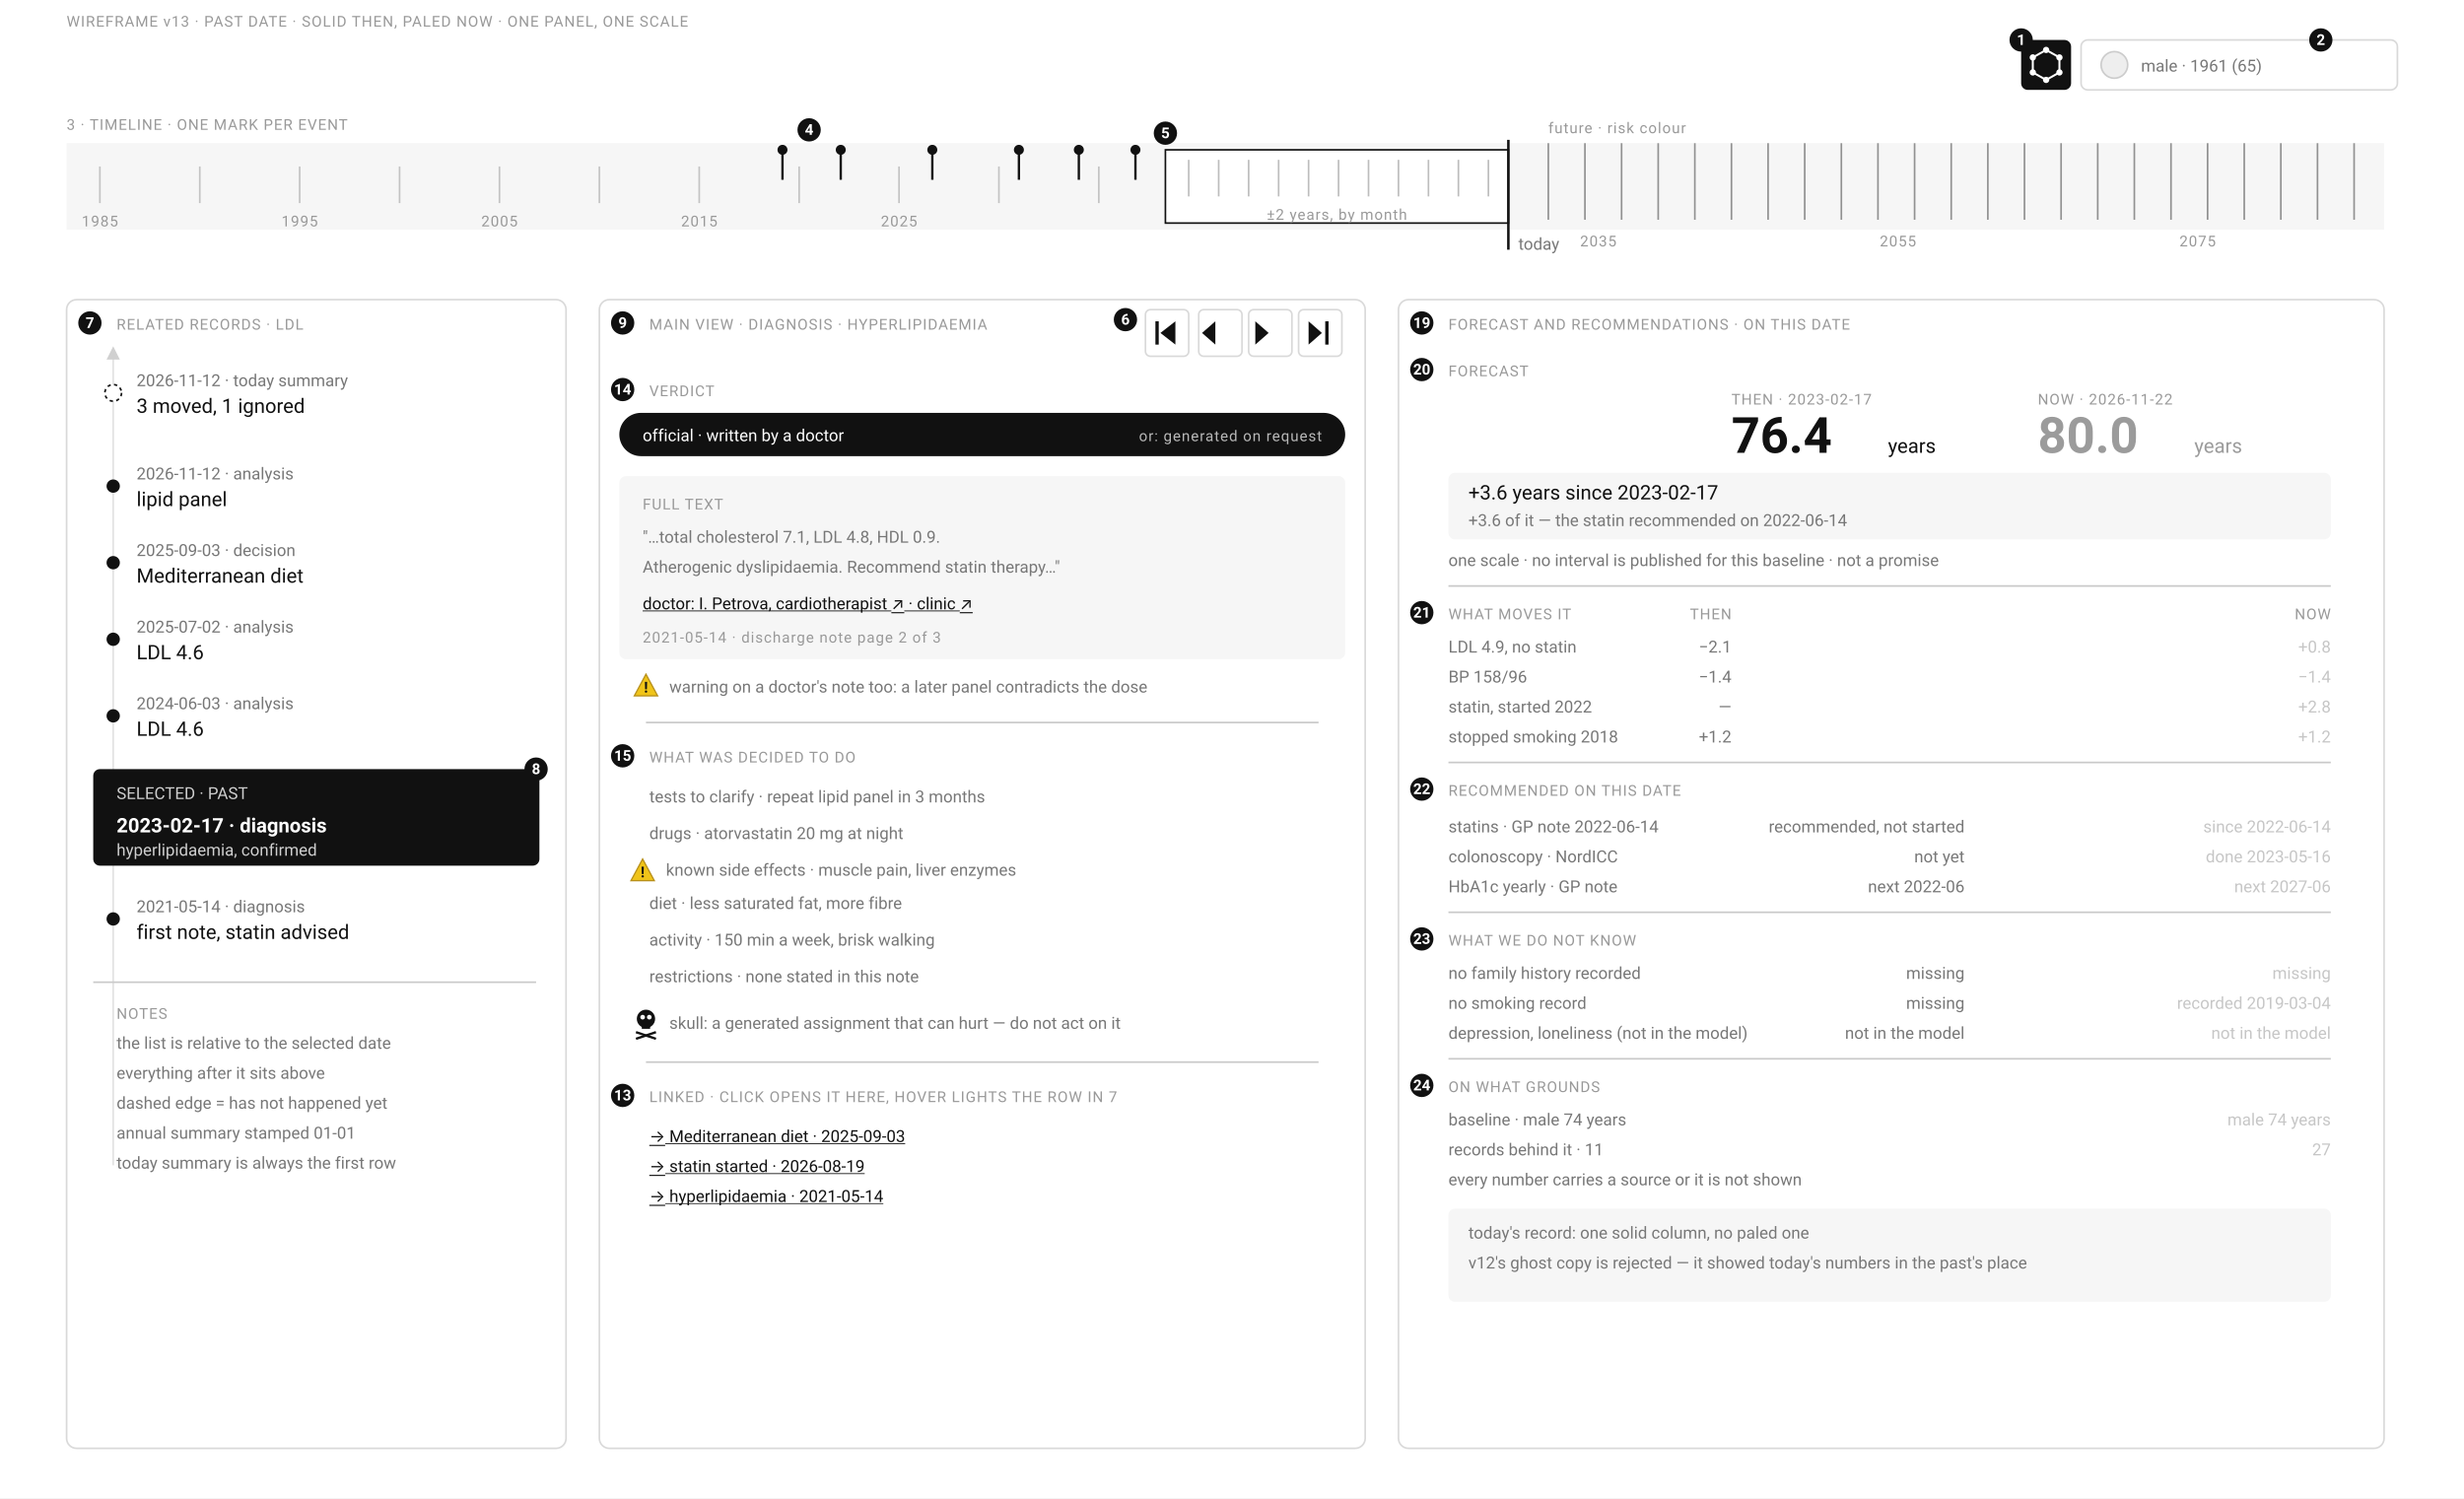
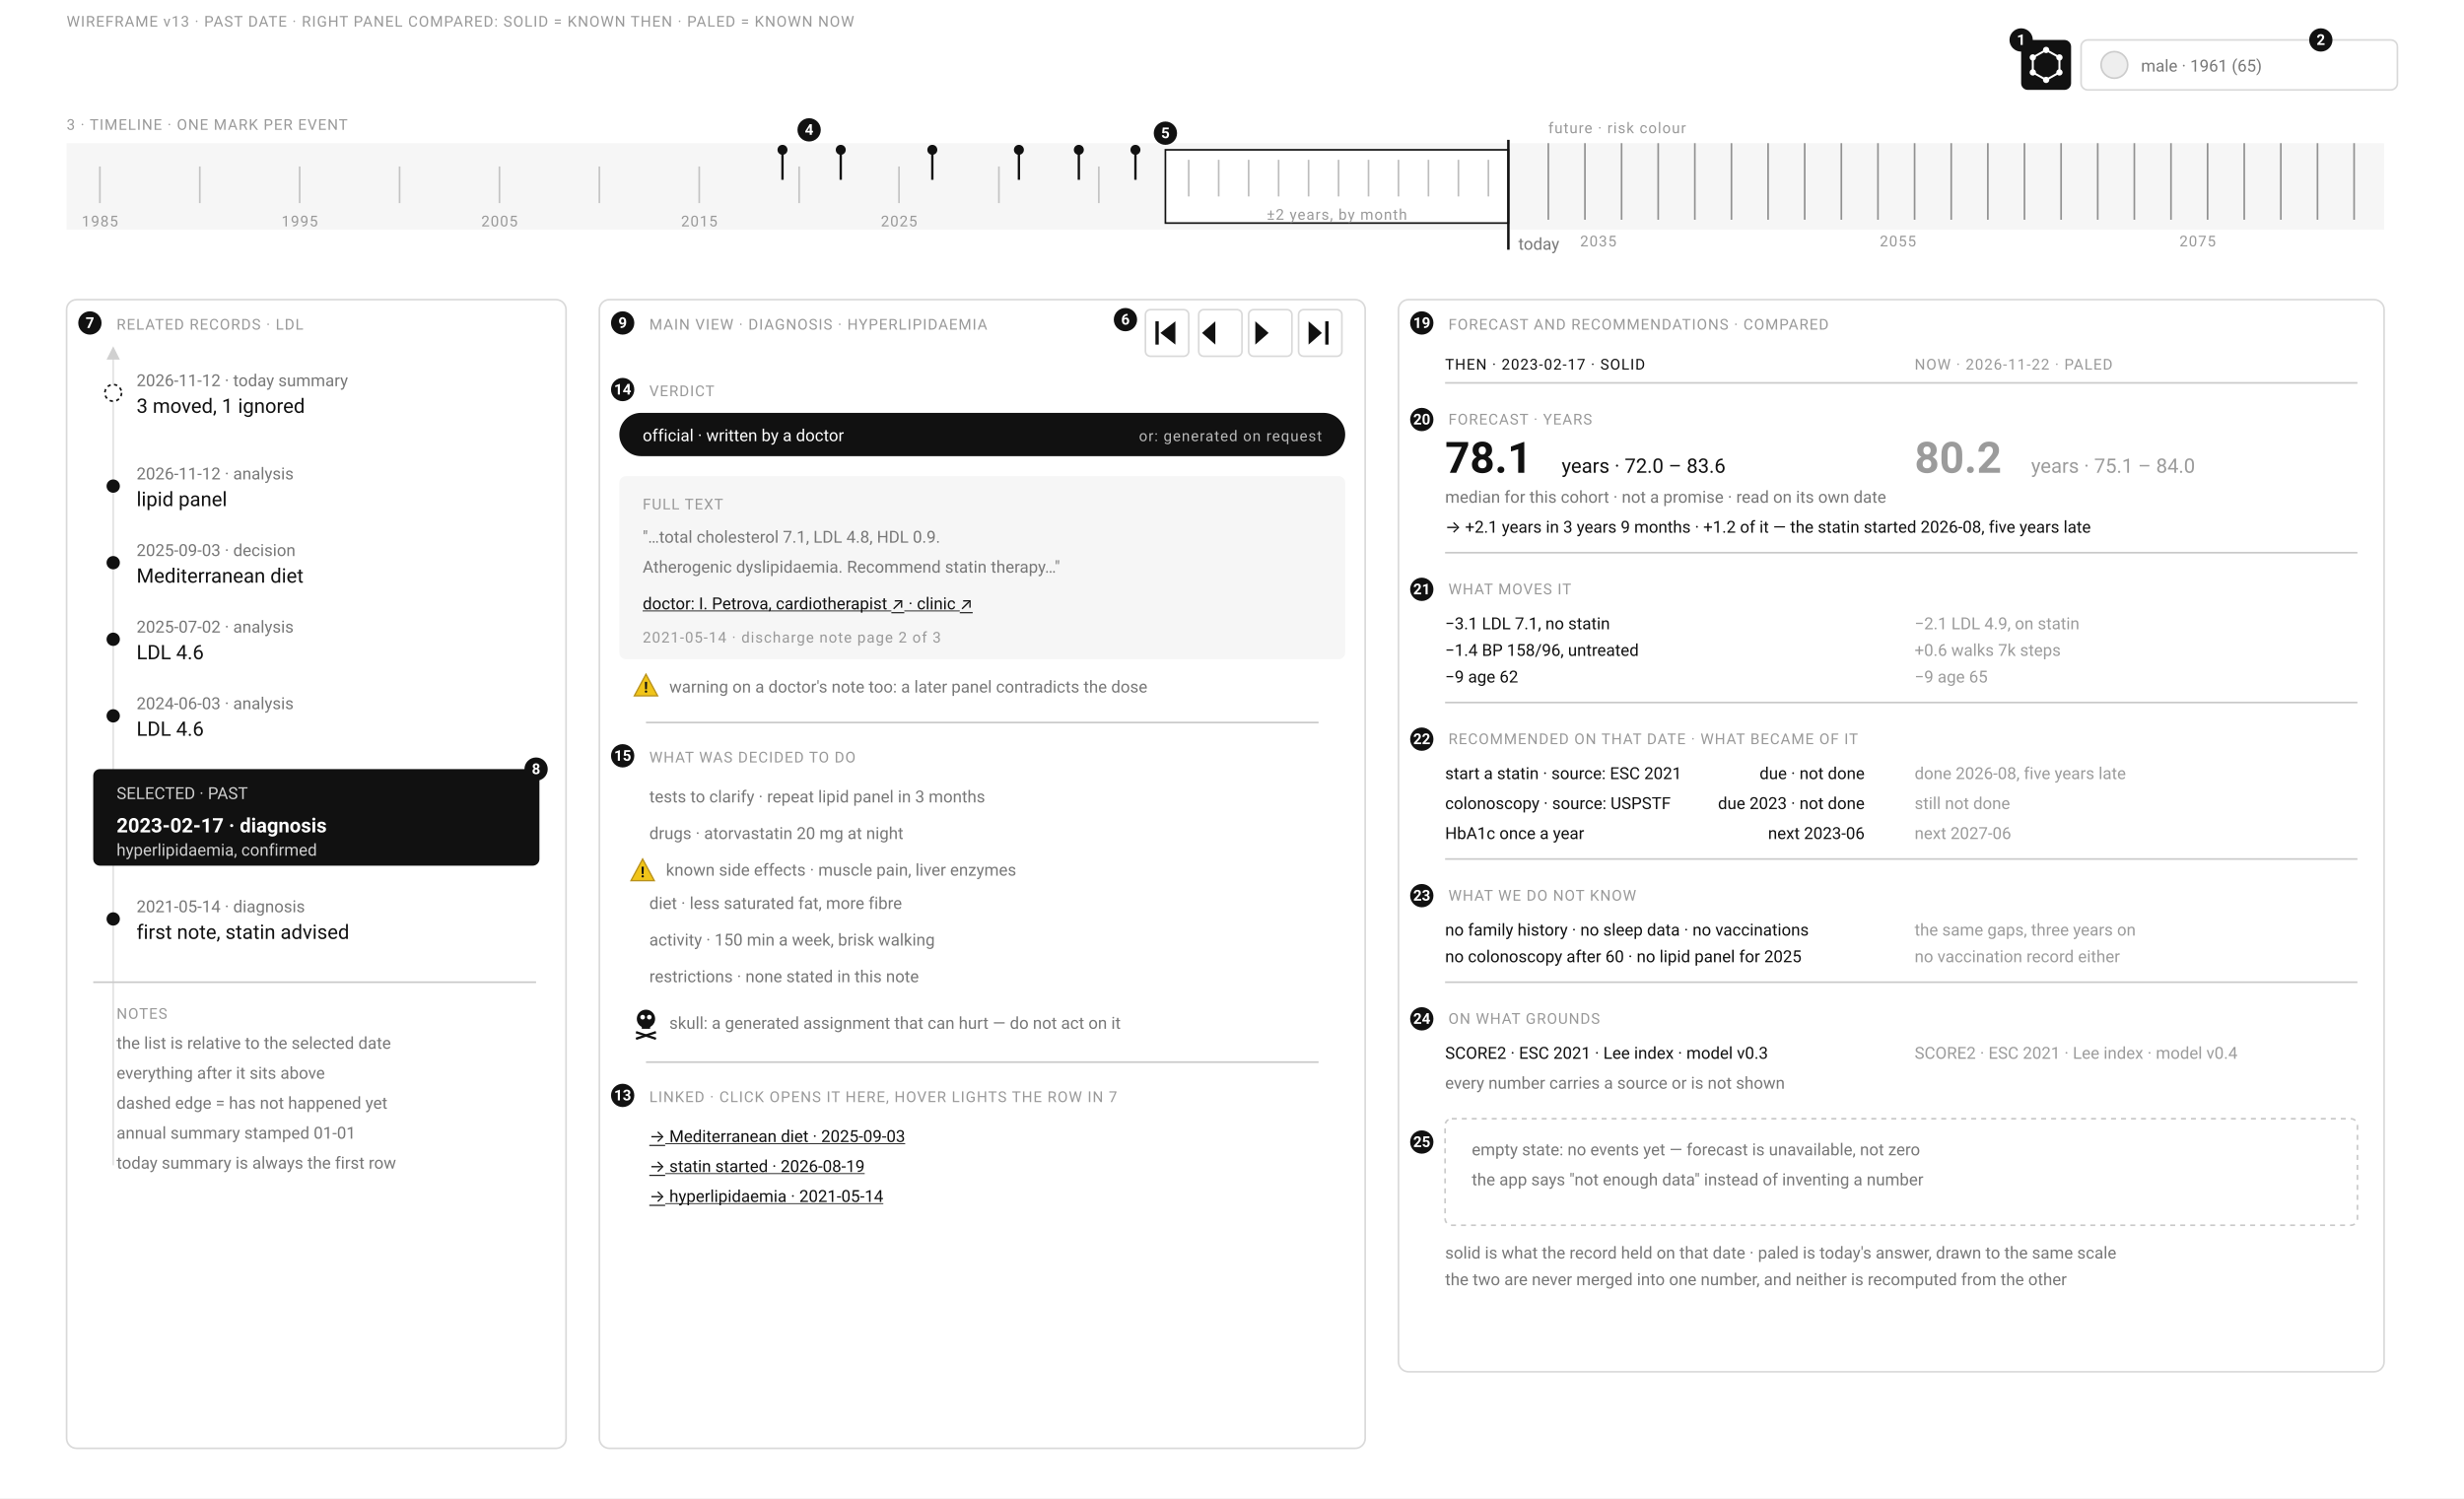
<svg xmlns="http://www.w3.org/2000/svg" width="1480" height="900" viewBox="0 0 1480 900" font-family="ui-sans-serif, -apple-system, 'Segoe UI', Roboto, sans-serif">
  <rect width="1480" height="900" fill="#ffffff" />
  <style>
    .t { font-size: 12px; fill: #111; }
    .ts { font-size: 10px; fill: #777; }
    .tm { font-size: 9px; fill: #999; letter-spacing: .06em; }
    .faint { font-size: 11px; fill: #b5b5b5; }
    .box { fill: #fff; stroke: #d9d9d9; }
    .soft { fill: #f6f6f6; stroke: none; }
    .line { stroke: #c9c9c9; fill: none; }
    .dash { stroke: #c9c9c9; fill: none; stroke-dasharray: 3 3; }
    .num { font-size: 9px; fill: #fff; font-weight: 700; }
    .badge { fill: #111; }
  </style>
-   <text x="40" y="16" class="tm">WIREFRAME v13 · PAST DATE · SOLID THEN, PALED NOW · ONE PANEL, ONE SCALE</text>
+   <text x="40" y="16" class="tm">WIREFRAME v13 · PAST DATE · RIGHT PANEL COMPARED: SOLID = KNOWN THEN · PALED = KNOWN NOW</text>
  <rect x="1214" y="24" width="30" height="30" rx="4" fill="#111" />
  <circle cx="1214" cy="24" r="7" class="badge" />
  <text x="1214" y="27" class="num" text-anchor="middle">1</text>
  <polygon points="1229,30 1237,34.5 1237,43.5 1229,48 1221,43.5 1221,34.5" fill="none" stroke="#fff" stroke-width="1.2" />
  <circle cx="1229" cy="30" r="1.9" fill="#fff" />
  <circle cx="1237" cy="34.5" r="1.9" fill="#fff" />
  <circle cx="1237" cy="43.5" r="1.9" fill="#fff" />
  <circle cx="1229" cy="48" r="1.9" fill="#fff" />
  <circle cx="1221" cy="43.5" r="1.9" fill="#fff" />
  <circle cx="1221" cy="34.5" r="1.9" fill="#fff" />
  <rect x="1250" y="24" width="190" height="30" rx="4" class="box" />
  <circle cx="1394" cy="24" r="7" class="badge" />
  <text x="1394" y="27" class="num" text-anchor="middle">2</text>
  <circle cx="1270" cy="39" r="8" fill="#eee" stroke="#ccc" />
  <text x="1286" y="43" class="ts">male · 1961 (65)</text>
  <text x="40" y="78" class="tm">3 · TIMELINE · ONE MARK PER EVENT</text>
  <rect x="40" y="86" width="1392" height="52" class="soft" />
  <g stroke="#c3c3c3">
    <line x1="60" y1="100" x2="60" y2="122" />
    <line x1="120" y1="100" x2="120" y2="122" />
    <line x1="180" y1="100" x2="180" y2="122" />
    <line x1="240" y1="100" x2="240" y2="122" />
    <line x1="300" y1="100" x2="300" y2="122" />
    <line x1="360" y1="100" x2="360" y2="122" />
    <line x1="420" y1="100" x2="420" y2="122" />
    <line x1="480" y1="100" x2="480" y2="122" />
    <line x1="540" y1="100" x2="540" y2="122" />
    <line x1="600" y1="100" x2="600" y2="122" />
    <line x1="660" y1="100" x2="660" y2="122" />
  </g>
  <g class="tm">
    <text x="60" y="136" text-anchor="middle">1985</text>
    <text x="180" y="136" text-anchor="middle">1995</text>
    <text x="300" y="136" text-anchor="middle">2005</text>
    <text x="420" y="136" text-anchor="middle">2015</text>
    <text x="540" y="136" text-anchor="middle">2025</text>
  </g>
  <circle cx="486" cy="78" r="7" class="badge" />
  <text x="486" y="81" class="num" text-anchor="middle">4</text>
  <g stroke="#111" stroke-width="1.4">
    <line x1="470" y1="92" x2="470" y2="108" />
    <line x1="505" y1="92" x2="505" y2="108" />
    <line x1="560" y1="92" x2="560" y2="108" />
    <line x1="612" y1="92" x2="612" y2="108" />
    <line x1="648" y1="92" x2="648" y2="108" />
    <line x1="682" y1="92" x2="682" y2="108" />
  </g>
  <circle cx="470" cy="90" r="3" fill="#111" />
  <circle cx="505" cy="90" r="3" fill="#111" />
  <circle cx="560" cy="90" r="3" fill="#111" />
  <circle cx="612" cy="90" r="3" fill="#111" />
  <circle cx="648" cy="90" r="3" fill="#111" />
  <circle cx="682" cy="90" r="3" fill="#111" />
  <circle cx="700" cy="80" r="7" class="badge" />
  <text x="700" y="83" class="num" text-anchor="middle">5</text>
  <rect x="700" y="90" width="206" height="44" fill="#fff" stroke="#111" />
  <g stroke="#bdbdbd">
    <line x1="714" y1="96" x2="714" y2="118" />
    <line x1="732" y1="96" x2="732" y2="118" />
    <line x1="750" y1="96" x2="750" y2="118" />
    <line x1="768" y1="96" x2="768" y2="118" />
    <line x1="786" y1="96" x2="786" y2="118" />
    <line x1="804" y1="96" x2="804" y2="118" />
    <line x1="822" y1="96" x2="822" y2="118" />
    <line x1="840" y1="96" x2="840" y2="118" />
    <line x1="858" y1="96" x2="858" y2="118" />
    <line x1="876" y1="96" x2="876" y2="118" />
    <line x1="894" y1="96" x2="894" y2="118" />
  </g>
  <text x="803" y="132" class="tm" text-anchor="middle">±2 years, by month</text>
  <g stroke="#2b2b2b" opacity="0.5">
    <line x1="930" y1="86" x2="930" y2="132" />
    <line x1="952" y1="86" x2="952" y2="132" />
    <line x1="974" y1="86" x2="974" y2="132" />
    <line x1="996" y1="86" x2="996" y2="132" />
    <line x1="1018" y1="86" x2="1018" y2="132" />
    <line x1="1040" y1="86" x2="1040" y2="132" />
    <line x1="1062" y1="86" x2="1062" y2="132" />
    <line x1="1084" y1="86" x2="1084" y2="132" />
    <line x1="1106" y1="86" x2="1106" y2="132" />
    <line x1="1128" y1="86" x2="1128" y2="132" />
    <line x1="1150" y1="86" x2="1150" y2="132" />
    <line x1="1172" y1="86" x2="1172" y2="132" />
    <line x1="1194" y1="86" x2="1194" y2="132" />
    <line x1="1216" y1="86" x2="1216" y2="132" />
    <line x1="1238" y1="86" x2="1238" y2="132" />
    <line x1="1260" y1="86" x2="1260" y2="132" />
    <line x1="1282" y1="86" x2="1282" y2="132" />
    <line x1="1304" y1="86" x2="1304" y2="132" />
    <line x1="1326" y1="86" x2="1326" y2="132" />
    <line x1="1348" y1="86" x2="1348" y2="132" />
    <line x1="1370" y1="86" x2="1370" y2="132" />
    <line x1="1392" y1="86" x2="1392" y2="132" />
    <line x1="1414" y1="86" x2="1414" y2="132" />
  </g>
  <text x="930" y="80" class="tm">future · risk colour</text>
  <line x1="906" y1="84" x2="906" y2="150" stroke="#111" stroke-width="1.5" />
  <text x="912" y="150" class="ts">today</text>
  <g class="tm">
    <text x="960" y="148" text-anchor="middle">2035</text>
    <text x="1140" y="148" text-anchor="middle">2055</text>
    <text x="1320" y="148" text-anchor="middle">2075</text>
  </g>
  <rect x="40" y="180" width="300" height="690" rx="6" class="box" />
  <circle cx="54" cy="194" r="7" class="badge" />
  <text x="54" y="197" class="num" text-anchor="middle">7</text>
  <text x="70" y="198" class="tm">RELATED RECORDS · LDL</text>
  <line x1="68" y1="212" x2="68" y2="700" stroke="#e2e2e2" />
  <polygon points="68,208 64,216 72,216" fill="#d0d0d0" />
  <circle cx="68" cy="236" r="5" fill="#fff" stroke="#111" stroke-dasharray="2 2" />
  <text x="82" y="232" class="ts">2026-11-12 · today summary</text>
  <text x="82" y="248" class="t">3 moved, 1 ignored</text>
  <circle cx="68" cy="292" r="4" fill="#111" />
  <text x="82" y="288" class="ts">2026-11-12 · analysis</text>
  <text x="82" y="304" class="t">lipid panel</text>
  <circle cx="68" cy="338" r="4" fill="#111" />
  <text x="82" y="334" class="ts">2025-09-03 · decision</text>
  <text x="82" y="350" class="t">Mediterranean diet</text>
  <circle cx="68" cy="384" r="4" fill="#111" />
  <text x="82" y="380" class="ts">2025-07-02 · analysis</text>
  <text x="82" y="396" class="t">LDL 4.6</text>
  <circle cx="68" cy="430" r="4" fill="#111" />
  <text x="82" y="426" class="ts">2024-06-03 · analysis</text>
  <text x="82" y="442" class="t">LDL 4.6</text>
  <rect x="56" y="462" width="268" height="58" rx="4" fill="#111" />
  <circle cx="322" cy="462" r="7" class="badge" />
  <text x="322" y="465" class="num" text-anchor="middle">8</text>
  <text x="70" y="480" class="ts" style="fill:#cfcfcf">SELECTED · PAST</text>
  <text x="70" y="500" style="font-size:12px; fill:#ffffff; font-weight:600">2023-02-17 · diagnosis</text>
  <text x="70" y="514" class="ts" style="fill:#cfcfcf">hyperlipidaemia, confirmed</text>
  <circle cx="68" cy="552" r="4" fill="#111" />
  <text x="82" y="548" class="ts">2021-05-14 · diagnosis</text>
  <text x="82" y="564" class="t">first note, statin advised</text>
  <line x1="56" y1="590" x2="322" y2="590" class="line" />
  <text x="70" y="612" class="tm">NOTES</text>
  <text x="70" y="630" class="ts">the list is relative to the selected date</text>
  <text x="70" y="648" class="ts">everything after it sits above</text>
  <text x="70" y="666" class="ts">dashed edge = has not happened yet</text>
  <text x="70" y="684" class="ts">annual summary stamped 01-01</text>
  <text x="70" y="702" class="ts">today summary is always the first row</text>
  <rect x="360" y="180" width="460" height="690" rx="6" class="box" />
  <circle cx="374" cy="194" r="7" class="badge" />
  <text x="374" y="197" class="num" text-anchor="middle">9</text>
  <text x="390" y="198" class="tm">MAIN VIEW · DIAGNOSIS · HYPERLIPIDAEMIA</text>
  <circle cx="676" cy="192" r="7" class="badge" />
  <text x="676" y="195" class="num" text-anchor="middle">6</text>
  <rect x="688" y="186" width="26" height="28" rx="3" class="box" />
  <rect x="694" y="193" width="2" height="14" fill="#111" />
  <polygon points="706,193 706,207 697,200" fill="#111" />
  <rect x="720" y="186" width="26" height="28" rx="3" class="box" />
  <polygon points="730,193 730,207 722,200" fill="#111" />
  <rect x="750" y="186" width="26" height="28" rx="3" class="box" />
  <polygon points="754,193 754,207 762,200" fill="#111" />
  <rect x="780" y="186" width="26" height="28" rx="3" class="box" />
  <polygon points="786,193 786,207 794,200" fill="#111" />
  <rect x="796" y="193" width="2" height="14" fill="#111" />
  <circle cx="374" cy="234" r="7" class="badge" />
  <text x="374" y="237" class="num" text-anchor="middle">14</text>
  <text x="390" y="238" class="tm">VERDICT</text>
  <rect x="372" y="248" width="436" height="26" rx="13" fill="#111" />
  <text x="386" y="265" class="ts" style="fill:#fff">official · written by a doctor</text>
  <text x="794" y="265" class="tm" text-anchor="end" style="fill:#b9b9b9">or: generated on request</text>
  <rect x="372" y="286" width="436" height="110" rx="4" class="soft" />
  <text x="386" y="306" class="tm">FULL TEXT</text>
  <text x="386" y="326" class="ts">"…total cholesterol 7.1, LDL 4.8, HDL 0.9.</text>
  <text x="386" y="344" class="ts">Atherogenic dyslipidaemia. Recommend statin therapy…"</text>
  <text x="386" y="366" class="ts" style="fill:#111; text-decoration:underline">doctor: I. Petrova, cardiotherapist ↗   ·   clinic ↗</text>
  <text x="386" y="386" class="tm">2021-05-14 · discharge note page 2 of 3</text>
  <polygon points="388,405 395,418 381,418" fill="#f0c419" stroke="#b8901a" stroke-width="0.8" />
  <text x="388" y="416" style="font-size:9px; font-weight:700; fill:#111" text-anchor="middle">!</text>
  <text x="402" y="416" class="ts">warning on a doctor's note too: a later panel contradicts the dose</text>
  <line x1="388" y1="434" x2="792" y2="434" class="line" />
  <circle cx="374" cy="454" r="7" class="badge" />
  <text x="374" y="457" class="num" text-anchor="middle">15</text>
  <text x="390" y="458" class="tm">WHAT WAS DECIDED TO DO</text>
  <text x="390" y="482" class="ts">tests to clarify · repeat lipid panel in 3 months</text>
  <text x="390" y="504" class="ts">drugs · atorvastatin 20 mg at night</text>
  <polygon points="386,516 393,529 379,529" fill="#f0c419" stroke="#b8901a" stroke-width="0.8" />
  <text x="386" y="527" style="font-size:9px; font-weight:700; fill:#111" text-anchor="middle">!</text>
  <text x="400" y="526" class="ts">known side effects · muscle pain, liver enzymes</text>
  <text x="390" y="546" class="ts">diet · less saturated fat, more fibre</text>
  <text x="390" y="568" class="ts">activity · 150 min a week, brisk walking</text>
  <text x="390" y="590" class="ts">restrictions · none stated in this note</text>
  <circle cx="388" cy="612" r="5.5" fill="#111" />
  <circle cx="386" cy="611" r="1.4" fill="#fff" />
  <circle cx="390" cy="611" r="1.4" fill="#fff" />
  <rect x="385.5" y="616" width="5" height="2" fill="#111" />
  <line x1="382" y1="620" x2="394" y2="624" stroke="#111" stroke-width="1.4" />
  <line x1="382" y1="624" x2="394" y2="620" stroke="#111" stroke-width="1.4" />
  <text x="402" y="618" class="ts">skull: a generated assignment that can hurt — do not act on it</text>
  <line x1="388" y1="638" x2="792" y2="638" class="line" />
  <circle cx="374" cy="658" r="7" class="badge" />
  <text x="374" y="661" class="num" text-anchor="middle">13</text>
  <text x="390" y="662" class="tm">LINKED · CLICK OPENS IT HERE, HOVER LIGHTS THE ROW IN 7</text>
  <text x="390" y="686" class="ts" style="fill:#111; text-decoration:underline">→ Mediterranean diet · 2025-09-03</text>
  <text x="390" y="704" class="ts" style="fill:#111; text-decoration:underline">→ statin started · 2026-08-19</text>
  <text x="390" y="722" class="ts" style="fill:#111; text-decoration:underline">→ hyperlipidaemia · 2021-05-14</text>
-   <rect x="840" y="180" width="592" height="690" rx="6" class="box" />
+   <rect x="840" y="180" width="592" height="644" rx="6" class="box" />
  <circle cx="854" cy="194" r="7" class="badge" />
  <text x="854" y="197" class="num" text-anchor="middle">19</text>
-   <text x="870" y="198" class="tm">FORECAST AND RECOMMENDATIONS · ON THIS DATE</text>
-   <circle cx="854" cy="222" r="7" class="badge" />
-   <text x="854" y="225" class="num" text-anchor="middle">20</text>
-   <text x="870" y="226" class="tm">FORECAST</text>
-   <text x="1040" y="243" class="tm">THEN · 2023-02-17</text>
-   <text x="1224" y="243" class="tm">NOW · 2026-11-22</text>
-   <text x="1040" y="272" font-size="30" font-weight="600" fill="#111">76.4</text>
-   <text x="1134" y="272" class="t">years</text>
-   <g opacity="0.42">
-     <text x="1224" y="272" font-size="30" font-weight="600" fill="#111">80.0</text>
-     <text x="1318" y="272" class="t">years</text>
-   </g>
-   <rect x="870" y="284" width="530" height="40" rx="4" fill="#f6f6f6" />
-   <text x="882" y="300" class="t">+3.6 years since 2023-02-17</text>
-   <text x="882" y="316" class="ts">+3.6 of it — the statin recommended on 2022-06-14</text>
-   <text x="870" y="340" class="ts">one scale · no interval is published for this baseline · not a promise</text>
-   <line x1="870" y1="352" x2="1400" y2="352" class="line" />
-   <circle cx="854" cy="368" r="7" class="badge" />
-   <text x="854" y="371" class="num" text-anchor="middle">21</text>
-   <text x="870" y="372" class="tm">WHAT MOVES IT</text>
-   <text x="1040" y="372" class="tm" text-anchor="end">THEN</text>
-   <text x="1400" y="372" class="tm" text-anchor="end">NOW</text>
-   <g class="ts">
-     <text x="870" y="392">LDL 4.9, no statin</text>
-     <text x="1040" y="392" text-anchor="end">−2.1</text>
-     <text x="870" y="410">BP 158/96</text>
-     <text x="1040" y="410" text-anchor="end">−1.4</text>
-     <text x="870" y="428">statin, started 2022</text>
-     <text x="1040" y="428" text-anchor="end">—</text>
-     <text x="870" y="446">stopped smoking 2018</text>
-     <text x="1040" y="446" text-anchor="end">+1.2</text>
-   </g>
-   <g class="ts" opacity="0.42">
-     <text x="1400" y="392" text-anchor="end">+0.8</text>
-     <text x="1400" y="410" text-anchor="end">−1.4</text>
-     <text x="1400" y="428" text-anchor="end">+2.8</text>
-     <text x="1400" y="446" text-anchor="end">+1.2</text>
-   </g>
-   <line x1="870" y1="458" x2="1400" y2="458" class="line" />
-   <circle cx="854" cy="474" r="7" class="badge" />
-   <text x="854" y="477" class="num" text-anchor="middle">22</text>
-   <text x="870" y="478" class="tm">RECOMMENDED ON THIS DATE</text>
-   <g class="ts">
-     <text x="870" y="500">statins · GP note 2022-06-14</text>
-     <text x="1180" y="500" text-anchor="end">recommended, not started</text>
-     <text x="870" y="518">colonoscopy · NordICC</text>
-     <text x="1180" y="518" text-anchor="end">not yet</text>
-     <text x="870" y="536">HbA1c yearly · GP note</text>
-     <text x="1180" y="536" text-anchor="end">next 2022-06</text>
-   </g>
-   <g class="ts" opacity="0.42">
-     <text x="1400" y="500" text-anchor="end">since 2022-06-14</text>
-     <text x="1400" y="518" text-anchor="end">done 2023-05-16</text>
-     <text x="1400" y="536" text-anchor="end">next 2027-06</text>
-   </g>
-   <line x1="870" y1="548" x2="1400" y2="548" class="line" />
-   <circle cx="854" cy="564" r="7" class="badge" />
-   <text x="854" y="567" class="num" text-anchor="middle">23</text>
-   <text x="870" y="568" class="tm">WHAT WE DO NOT KNOW</text>
-   <g class="ts">
-     <text x="870" y="588">no family history recorded</text>
-     <text x="1180" y="588" text-anchor="end">missing</text>
-     <text x="870" y="606">no smoking record</text>
-     <text x="1180" y="606" text-anchor="end">missing</text>
-     <text x="870" y="624">depression, loneliness (not in the model)</text>
-     <text x="1180" y="624" text-anchor="end">not in the model</text>
-   </g>
-   <g class="ts" opacity="0.42">
-     <text x="1400" y="588" text-anchor="end">missing</text>
-     <text x="1400" y="606" text-anchor="end">recorded 2019-03-04</text>
-     <text x="1400" y="624" text-anchor="end">not in the model</text>
-   </g>
-   <line x1="870" y1="636" x2="1400" y2="636" class="line" />
-   <circle cx="854" cy="652" r="7" class="badge" />
-   <text x="854" y="655" class="num" text-anchor="middle">24</text>
-   <text x="870" y="656" class="tm">ON WHAT GROUNDS</text>
-   <g class="ts">
-     <text x="870" y="676">baseline · male 74 years</text>
-     <text x="870" y="694">records behind it · 11</text>
-     <text x="870" y="712">every number carries a source or it is not shown</text>
-   </g>
-   <g class="ts" opacity="0.42">
-     <text x="1400" y="676" text-anchor="end">male 74 years</text>
-     <text x="1400" y="694" text-anchor="end">27</text>
-   </g>
-   <rect x="870" y="726" width="530" height="56" rx="4" fill="#f6f6f6" />
-   <text x="882" y="744" class="ts">today's record: one solid column, no paled one</text>
-   <text x="882" y="762" class="ts">v12's ghost copy is rejected — it showed today's numbers in the past's place</text>
+   <text x="870" y="198" class="tm">FORECAST AND RECOMMENDATIONS · COMPARED</text>
+   <text x="868" y="222" class="tm" style="fill:#111">THEN · 2023-02-17 · SOLID</text>
+   <text x="1150" y="222" class="tm" style="fill:#999">NOW · 2026-11-22 · PALED</text>
+   <line x1="868" y1="230" x2="1416" y2="230" class="line" />
+   <circle cx="854" cy="252" r="7" class="badge" />
+   <text x="854" y="255" class="num" text-anchor="middle">20</text>
+   <text x="870" y="255" class="tm">FORECAST · YEARS</text>
+   <text x="868" y="284" font-size="26" font-weight="600" fill="#111">78.1</text>
+   <text x="938" y="284" class="t">years · 72.0 – 83.6</text>
+   <g opacity="0.42">
+     <text x="1150" y="284" font-size="26" font-weight="600" fill="#111">80.2</text>
+     <text x="1220" y="284" class="t">years · 75.1 – 84.0</text>
+   </g>
+   <text x="868" y="302" class="ts">median for this cohort · not a promise · read on its own date</text>
+   <text x="868" y="320" class="ts" style="fill:#111">→ +2.1 years in 3 years 9 months · +1.2 of it — the statin started 2026-08, five years late</text>
+   <line x1="868" y1="332" x2="1416" y2="332" class="line" />
+   <circle cx="854" cy="354" r="7" class="badge" />
+   <text x="854" y="357" class="num" text-anchor="middle">21</text>
+   <text x="870" y="357" class="tm">WHAT MOVES IT</text>
+   <text x="868" y="378" class="ts" style="fill:#111">−3.1 LDL 7.1, no statin</text>
+   <text x="868" y="394" class="ts" style="fill:#111">−1.4 BP 158/96, untreated</text>
+   <text x="868" y="410" class="ts" style="fill:#111">−9 age 62</text>
+   <g opacity="0.42">
+     <text x="1150" y="378" class="ts" style="fill:#111">−2.1 LDL 4.9, on statin</text>
+     <text x="1150" y="394" class="ts" style="fill:#111">+0.6 walks 7k steps</text>
+     <text x="1150" y="410" class="ts" style="fill:#111">−9 age 65</text>
+   </g>
+   <line x1="868" y1="422" x2="1416" y2="422" class="line" />
+   <circle cx="854" cy="444" r="7" class="badge" />
+   <text x="854" y="447" class="num" text-anchor="middle">22</text>
+   <text x="870" y="447" class="tm">RECOMMENDED ON THAT DATE · WHAT BECAME OF IT</text>
+   <text x="868" y="468" class="ts" style="fill:#111">start a statin · source: ESC 2021</text>
+   <text x="1120" y="468" class="ts" style="fill:#111" text-anchor="end">due · not done</text>
+   <g opacity="0.42">
+     <text x="1150" y="468" class="ts" style="fill:#111">done 2026-08, five years late</text>
+   </g>
+   <text x="868" y="486" class="ts" style="fill:#111">colonoscopy · source: USPSTF</text>
+   <text x="1120" y="486" class="ts" style="fill:#111" text-anchor="end">due 2023 · not done</text>
+   <g opacity="0.42">
+     <text x="1150" y="486" class="ts" style="fill:#111">still not done</text>
+   </g>
+   <text x="868" y="504" class="ts" style="fill:#111">HbA1c once a year</text>
+   <text x="1120" y="504" class="ts" style="fill:#111" text-anchor="end">next 2023-06</text>
+   <g opacity="0.42">
+     <text x="1150" y="504" class="ts" style="fill:#111">next 2027-06</text>
+   </g>
+   <line x1="868" y1="516" x2="1416" y2="516" class="line" />
+   <circle cx="854" cy="538" r="7" class="badge" />
+   <text x="854" y="541" class="num" text-anchor="middle">23</text>
+   <text x="870" y="541" class="tm">WHAT WE DO NOT KNOW</text>
+   <text x="868" y="562" class="ts" style="fill:#111">no family history · no sleep data · no vaccinations</text>
+   <text x="868" y="578" class="ts" style="fill:#111">no colonoscopy after 60 · no lipid panel for 2025</text>
+   <g opacity="0.42">
+     <text x="1150" y="562" class="ts" style="fill:#111">the same gaps, three years on</text>
+     <text x="1150" y="578" class="ts" style="fill:#111">no vaccination record either</text>
+   </g>
+   <line x1="868" y1="590" x2="1416" y2="590" class="line" />
+   <circle cx="854" cy="612" r="7" class="badge" />
+   <text x="854" y="615" class="num" text-anchor="middle">24</text>
+   <text x="870" y="615" class="tm">ON WHAT GROUNDS</text>
+   <text x="868" y="636" class="ts" style="fill:#111">SCORE2 · ESC 2021 · Lee index · model v0.3</text>
+   <g opacity="0.42">
+     <text x="1150" y="636" class="ts" style="fill:#111">SCORE2 · ESC 2021 · Lee index · model v0.4</text>
+   </g>
+   <text x="868" y="654" class="ts">every number carries a source or is not shown</text>
+   <rect x="868" y="672" width="548" height="64" rx="4" class="dash" fill="none" />
+   <circle cx="854" cy="686" r="7" class="badge" />
+   <text x="854" y="689" class="num" text-anchor="middle">25</text>
+   <text x="884" y="694" class="ts">empty state: no events yet — forecast is unavailable, not zero</text>
+   <text x="884" y="712" class="ts">the app says "not enough data" instead of inventing a number</text>
+   <text x="868" y="756" class="ts">solid is what the record held on that date · paled is today's answer, drawn to the same scale</text>
+   <text x="868" y="772" class="ts">the two are never merged into one number, and neither is recomputed from the other</text>
</svg>
